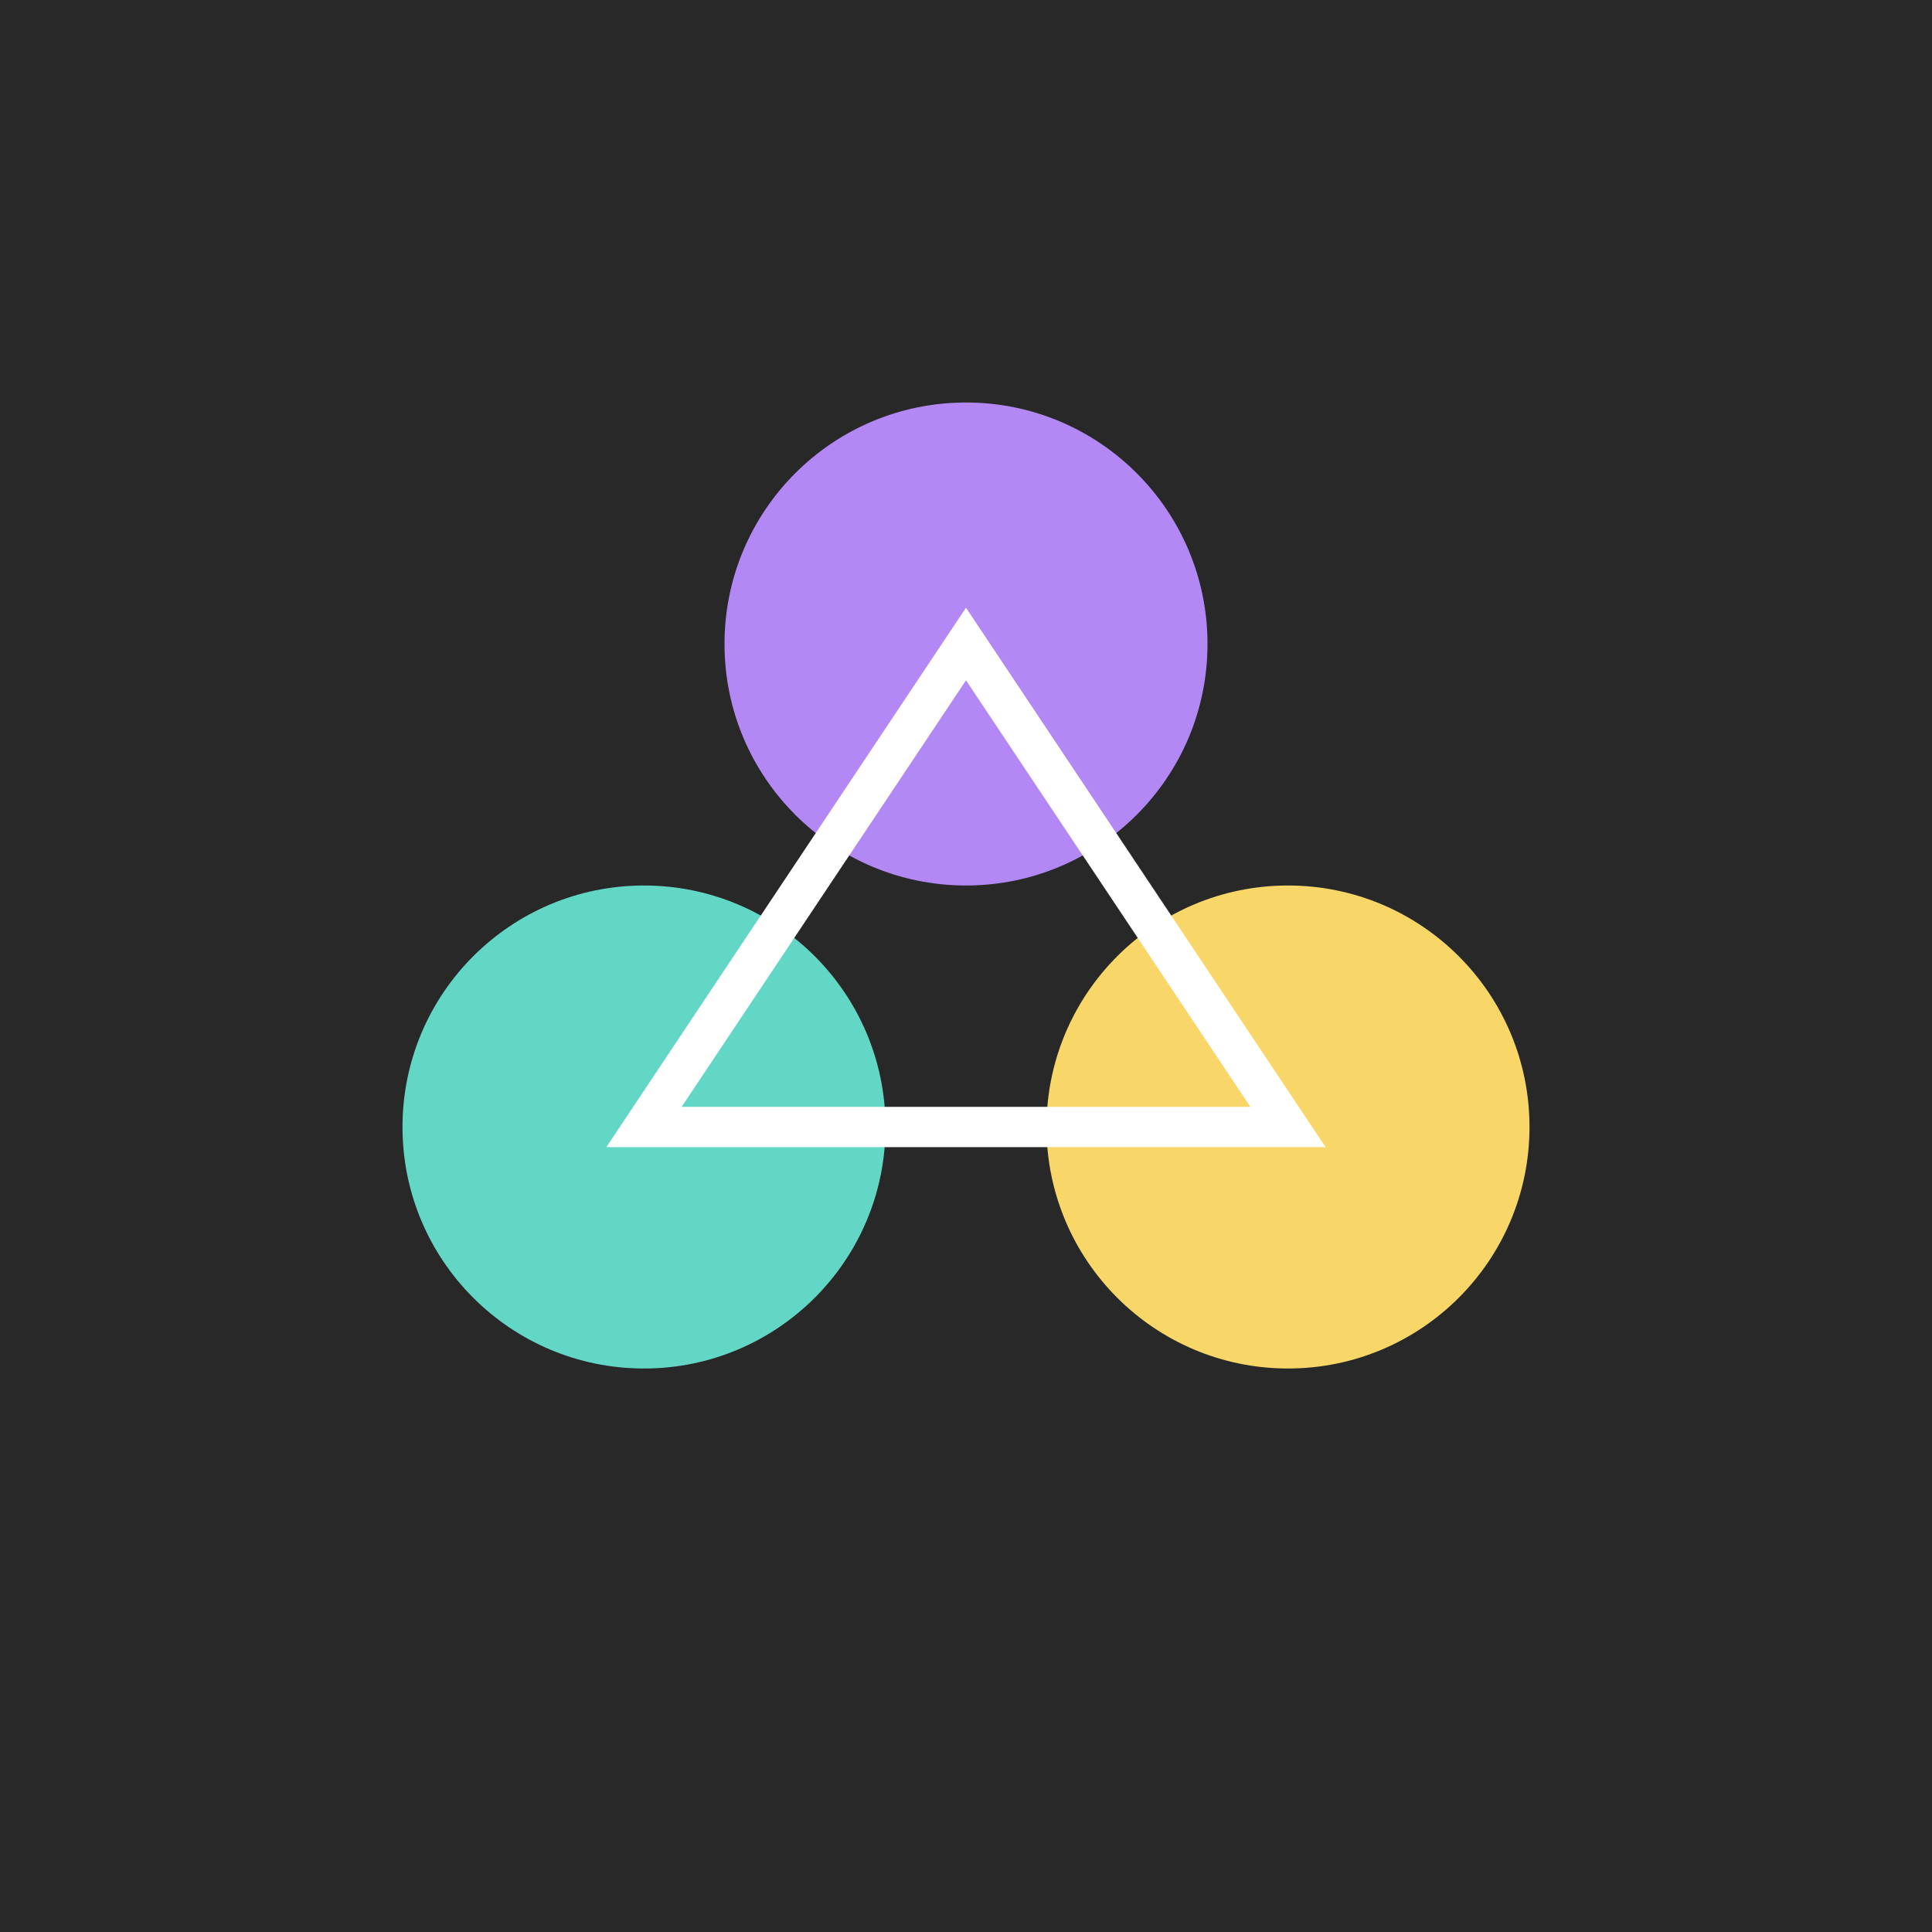
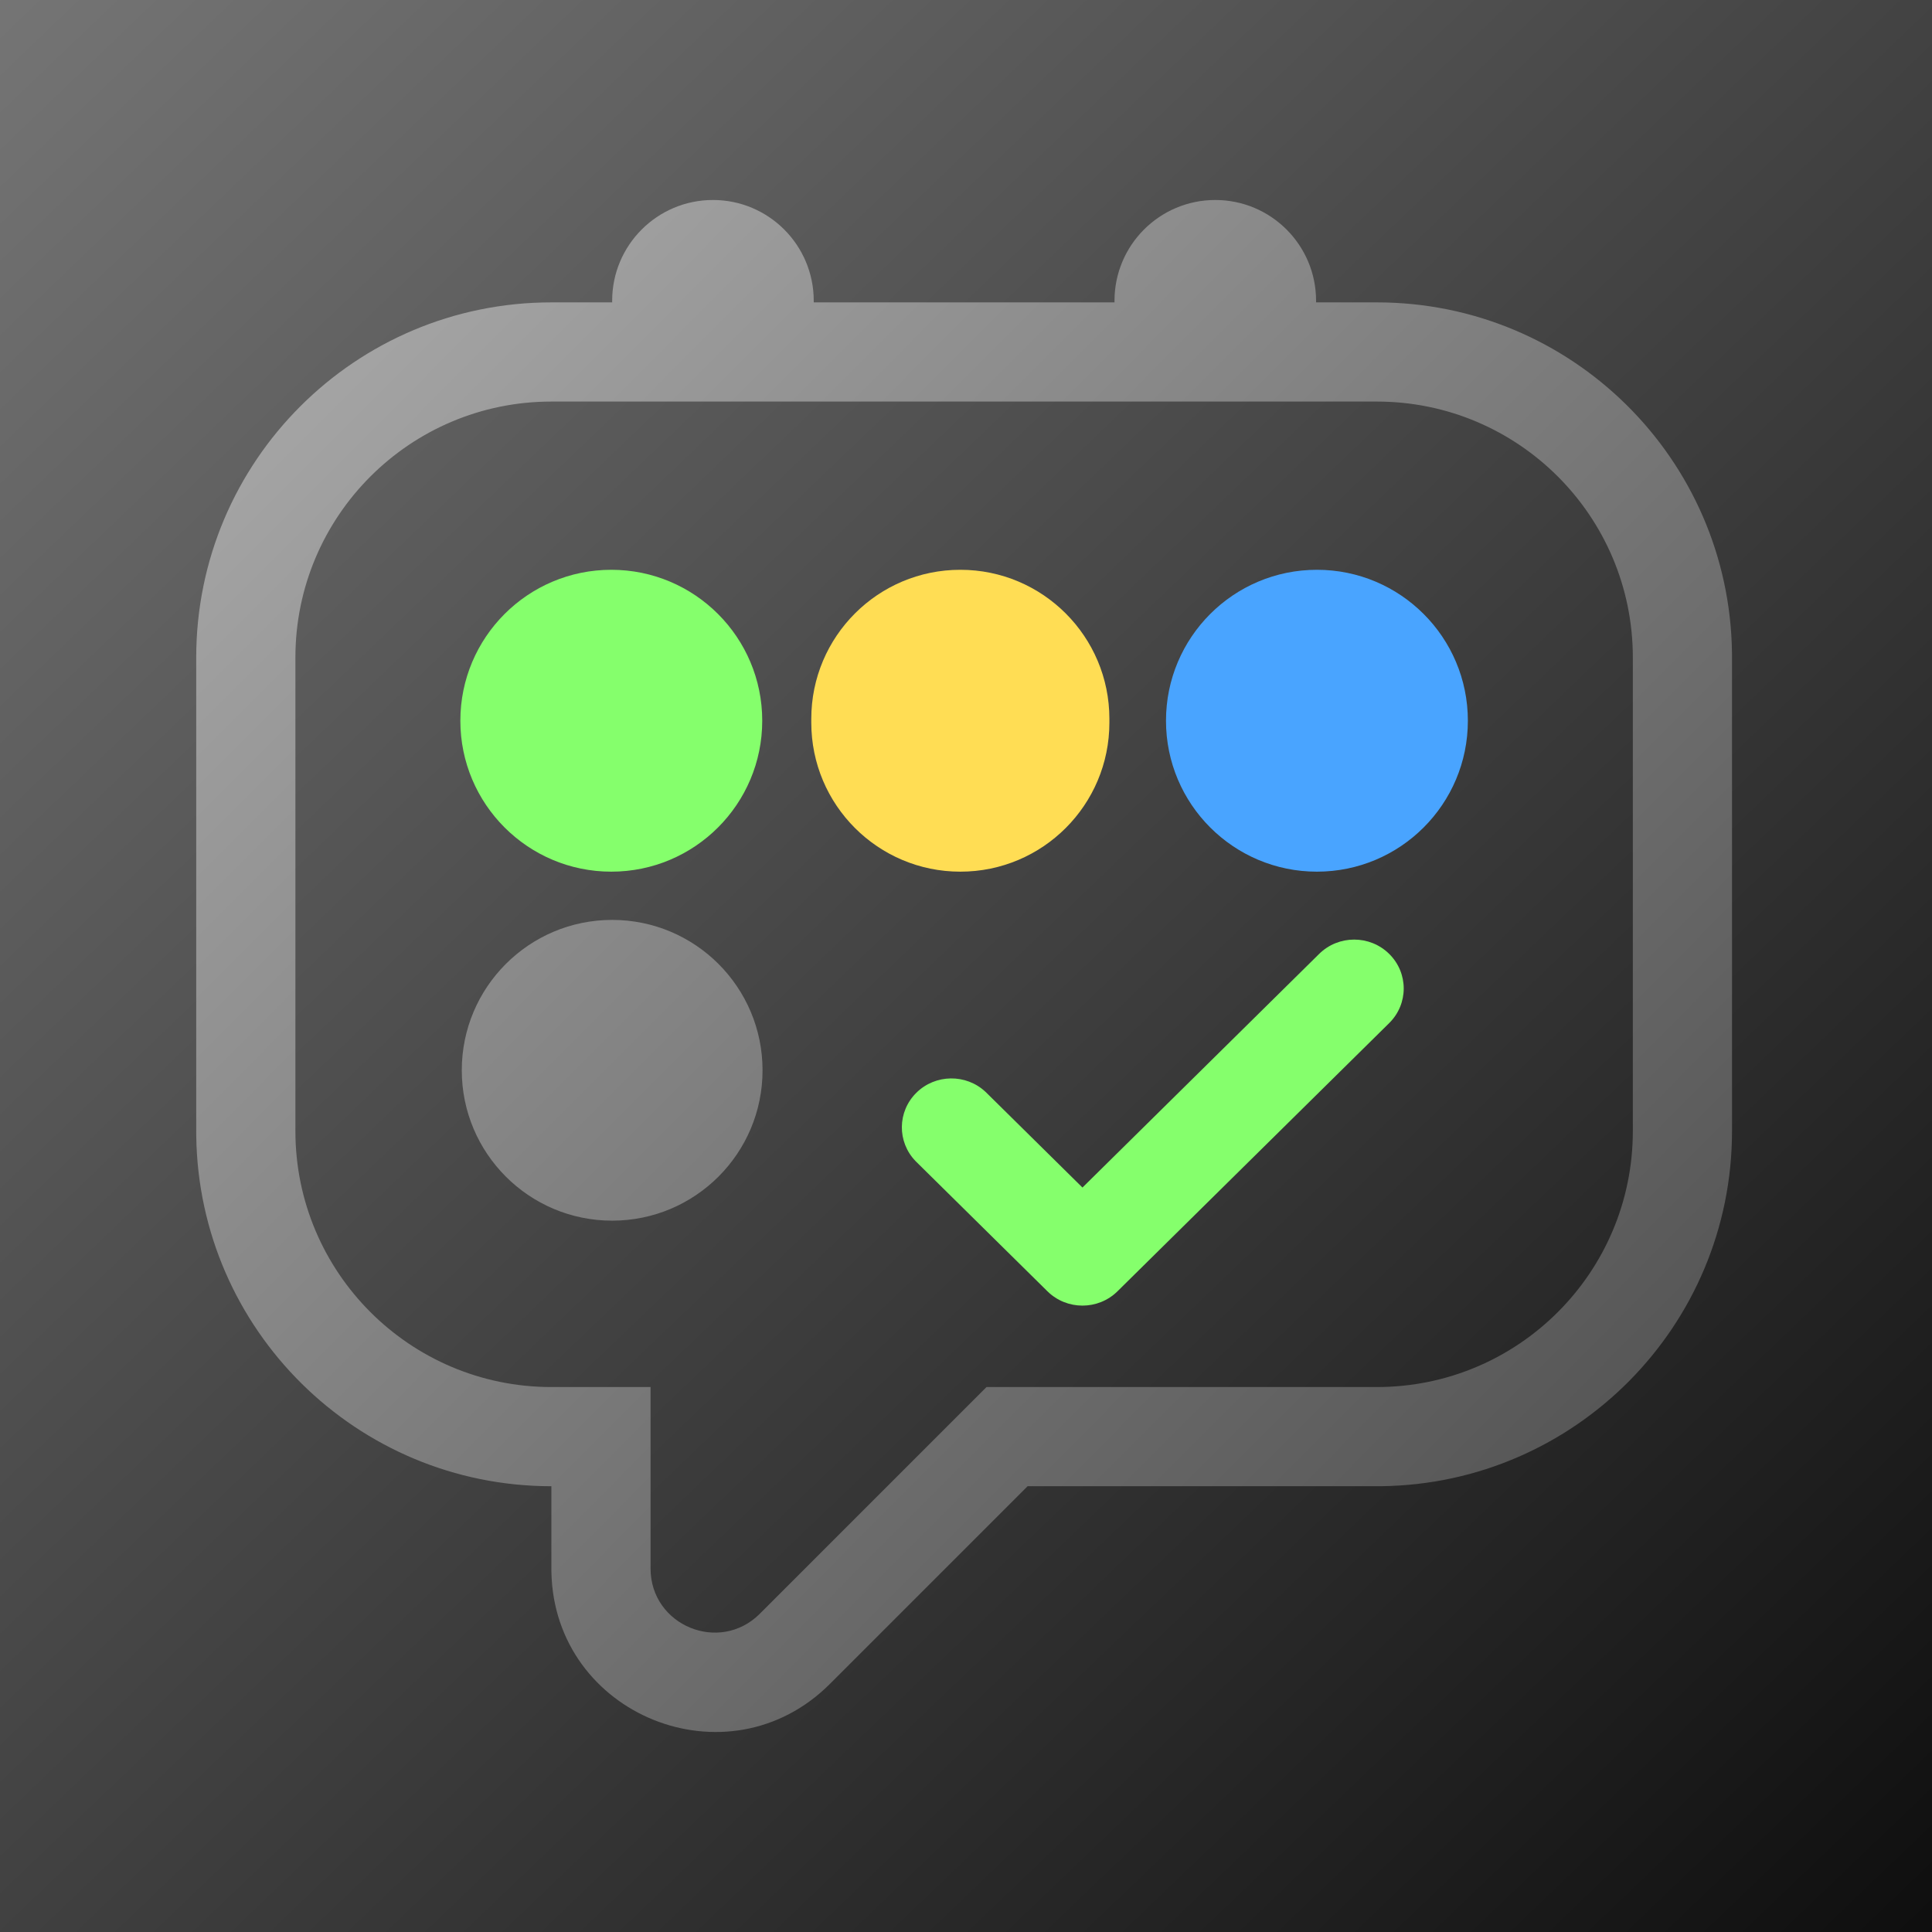
- <svg xmlns="http://www.w3.org/2000/svg" width="192" height="192" viewBox="0 0 192 192">
-   <rect width="192" height="192" fill="#282828" rx="0" ry="0" />
-   <circle cx="96" cy="64" r="24" fill="#B388F5" />
-   <circle cx="64" cy="112" r="24" fill="#63D7C6" />
-   <circle cx="128" cy="112" r="24" fill="#F8D667" />
-   <path d="M96 64 L64 112 L128 112 Z" fill="none" stroke="white" stroke-width="4" />
+ <svg xmlns="http://www.w3.org/2000/svg" width="192" height="192" viewBox="0 0 192 192" fill="none">
+   <rect width="192" height="192" fill="url(#paint0_linear_3_24)" />
+   <rect x="45.75" y="56.625" width="30" height="30" rx="15" fill="#85FF6C" />
+   <rect x="80.625" y="56.625" width="29.625" height="30" rx="14.812" fill="#FFDD54" />
+   <rect x="115.875" y="56.625" width="30" height="30" rx="15" fill="#49A4FF" />
+   <path d="M131.095 94.799C133.018 92.9 136.135 92.9 138.058 94.799C139.981 96.697 139.981 99.774 138.058 101.672L111.056 128.326C109.133 130.225 106.015 130.225 104.092 128.326L91.068 115.47L90.979 115.38C89.145 113.476 89.175 110.465 91.068 108.596C92.96 106.728 96.011 106.698 97.94 108.508L98.031 108.596L107.574 118.016L131.095 94.799Z" fill="#85FF6C" />
+   <path d="M120.773 19.875C126.305 19.875 130.79 24.359 130.79 29.891V30.05H136.831C156.172 30.05 171.879 45.606 172.123 64.889L172.126 65.345V112.404C172.126 131.745 156.57 147.452 137.287 147.696L136.831 147.699H102.122L82.478 167.343C72.343 177.478 55.067 170.436 54.798 156.214L54.795 155.876V147.699C35.455 147.699 19.747 132.144 19.503 112.861L19.5 112.404V65.345C19.5 45.852 35.302 30.05 54.795 30.05H60.836V29.891C60.836 24.359 65.321 19.875 70.853 19.875C76.384 19.875 80.868 24.359 80.868 29.891V30.05H110.758V29.891C110.758 24.359 115.242 19.875 120.773 19.875ZM54.795 39.907C40.746 39.907 29.358 51.296 29.357 65.345V112.404C29.358 126.453 40.746 137.843 54.795 137.843H64.652V155.876C64.653 161.541 71.502 164.379 75.508 160.373L98.039 137.843H136.831C150.88 137.843 162.269 126.453 162.27 112.404V65.345C162.269 51.296 150.88 39.907 136.831 39.907H54.795ZM60.836 91.419C69.09 91.419 75.781 98.11 75.781 106.363C75.781 114.617 69.09 121.308 60.836 121.308C52.582 121.307 45.892 114.617 45.892 106.363C45.892 98.11 52.582 91.419 60.836 91.419Z" fill="url(#paint1_linear_3_24)" />
+   <defs>
+     <linearGradient id="paint0_linear_3_24" x1="-27.883" y1="-30.316" x2="215.205" y2="223.626" gradientUnits="userSpaceOnUse">
+       <stop stop-color="#848484" />
+       <stop offset="1" />
+     </linearGradient>
+     <linearGradient id="paint1_linear_3_24" x1="19.5" y1="19.875" x2="172.125" y2="172.125" gradientUnits="userSpaceOnUse">
+       <stop stop-color="#AEAEAE" />
+       <stop offset="1" stop-color="#484848" />
+     </linearGradient>
+   </defs>
</svg>
